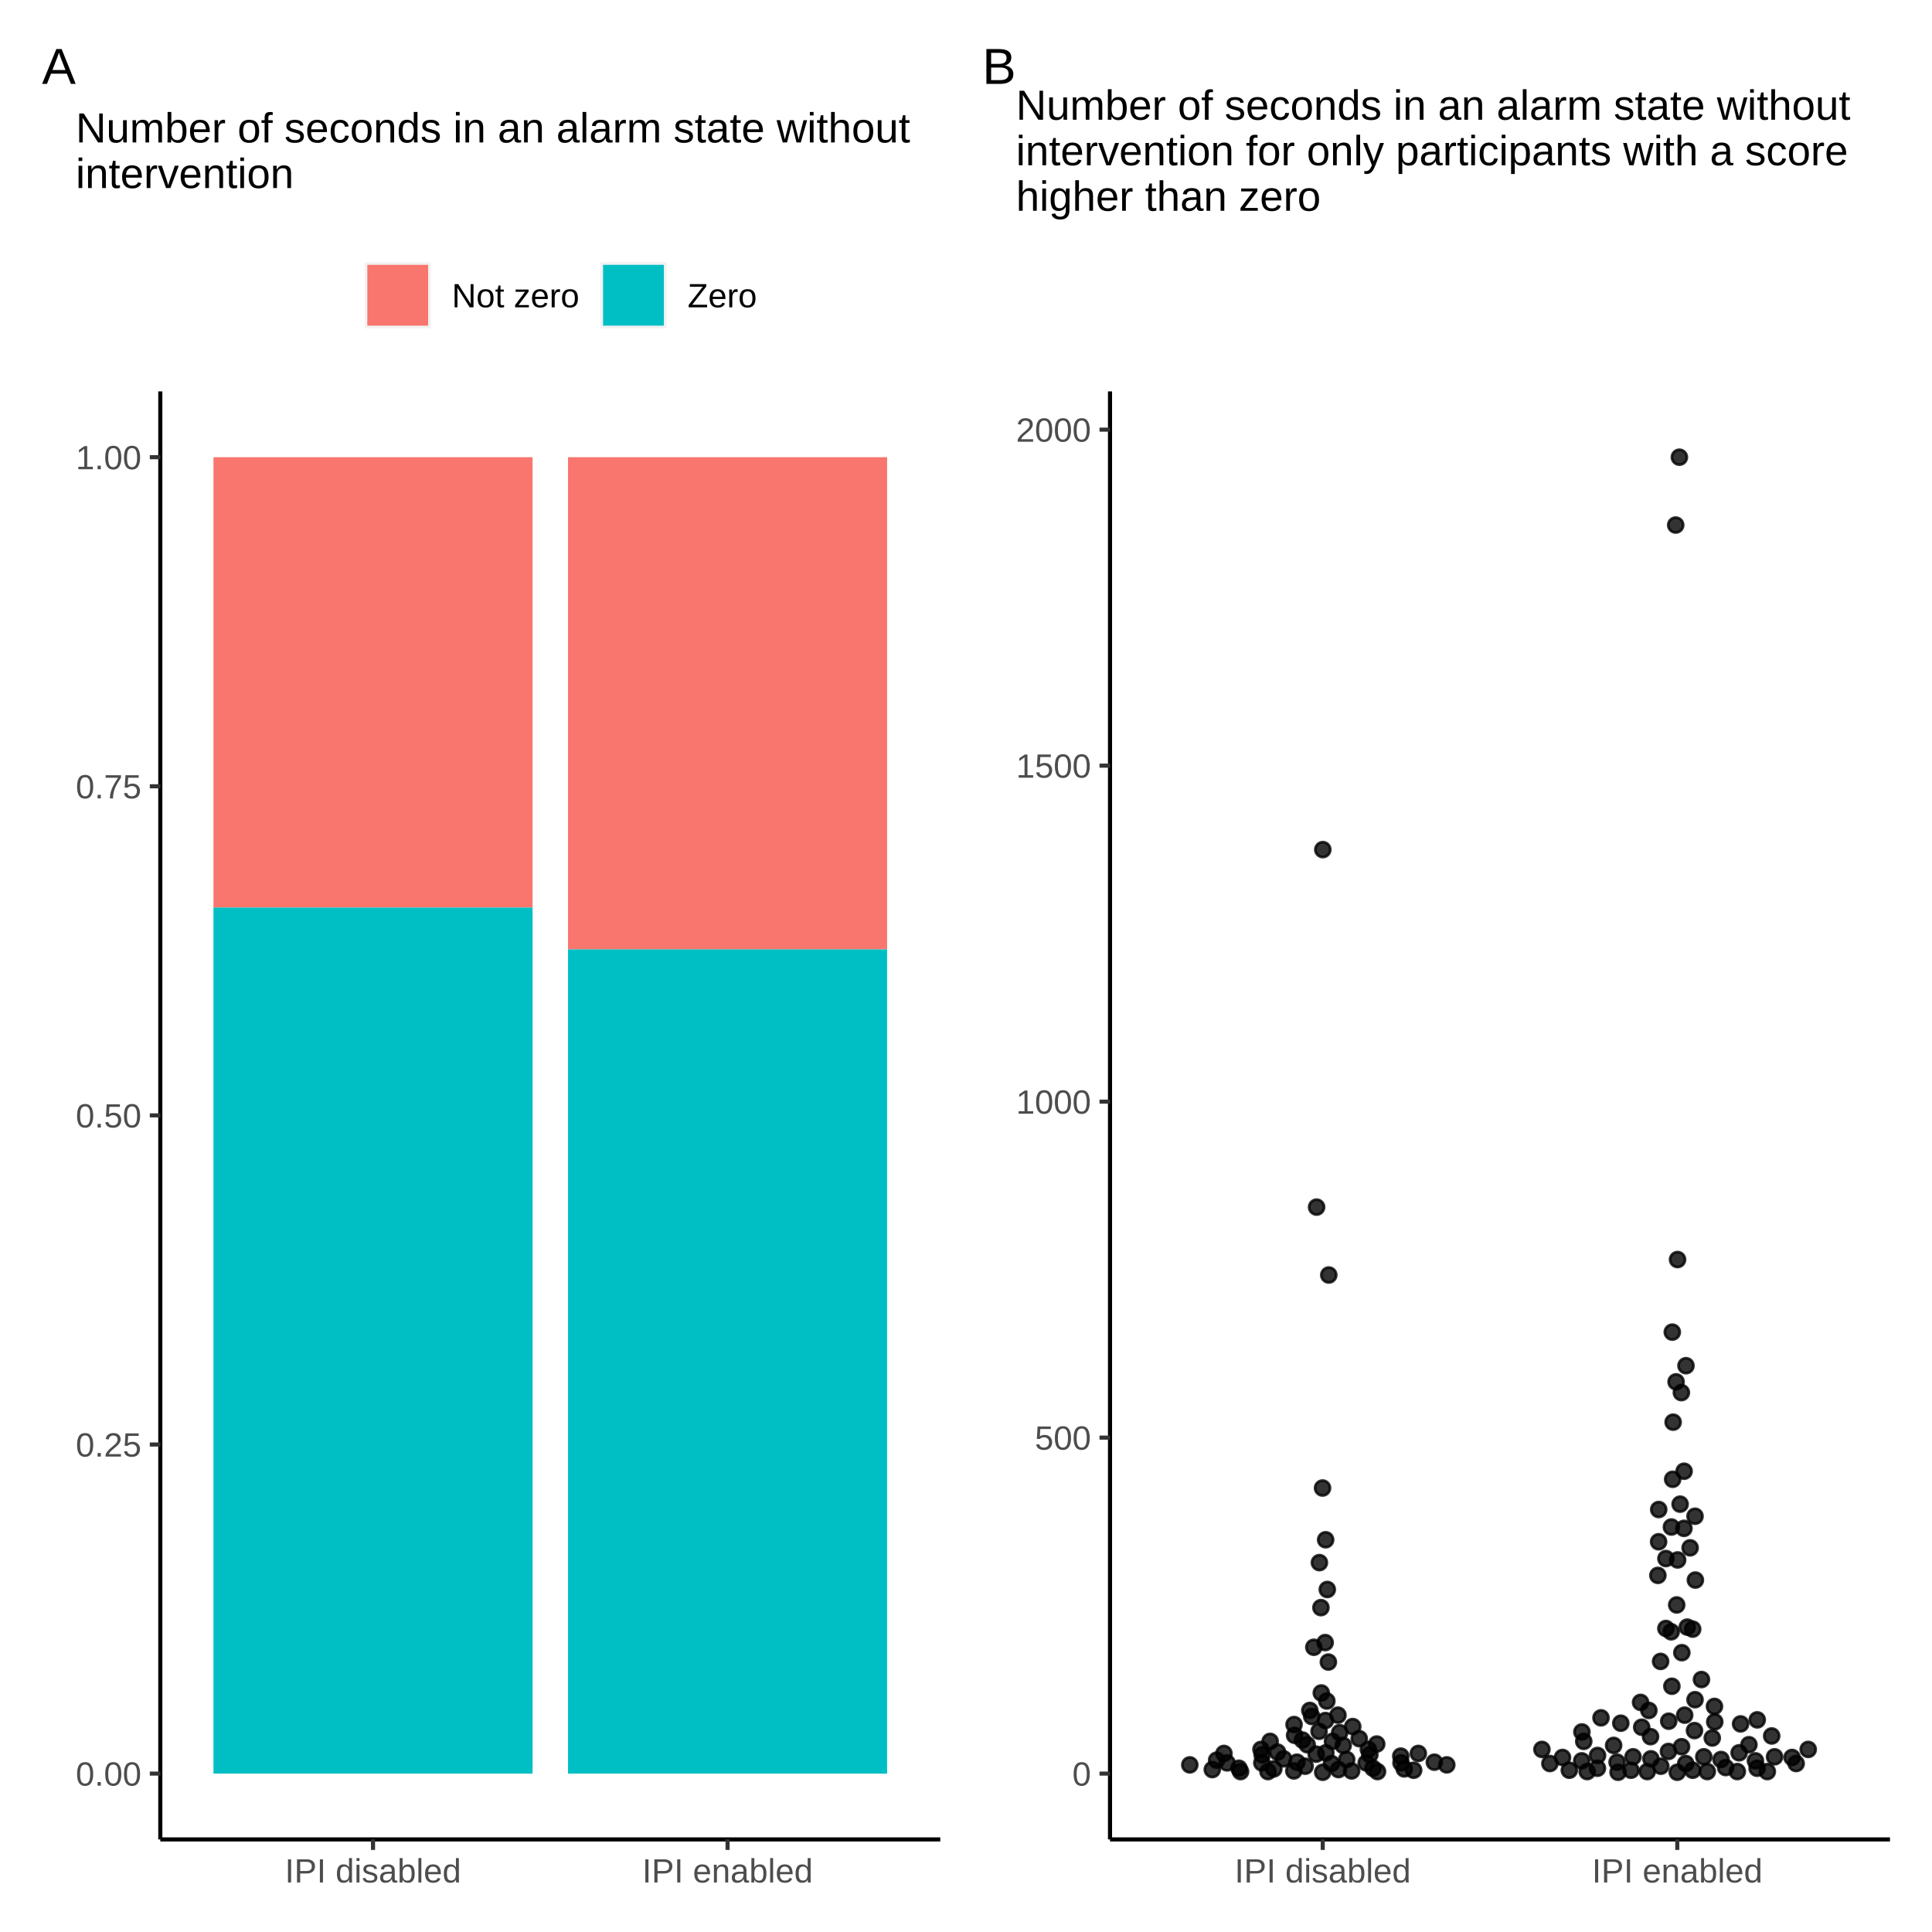
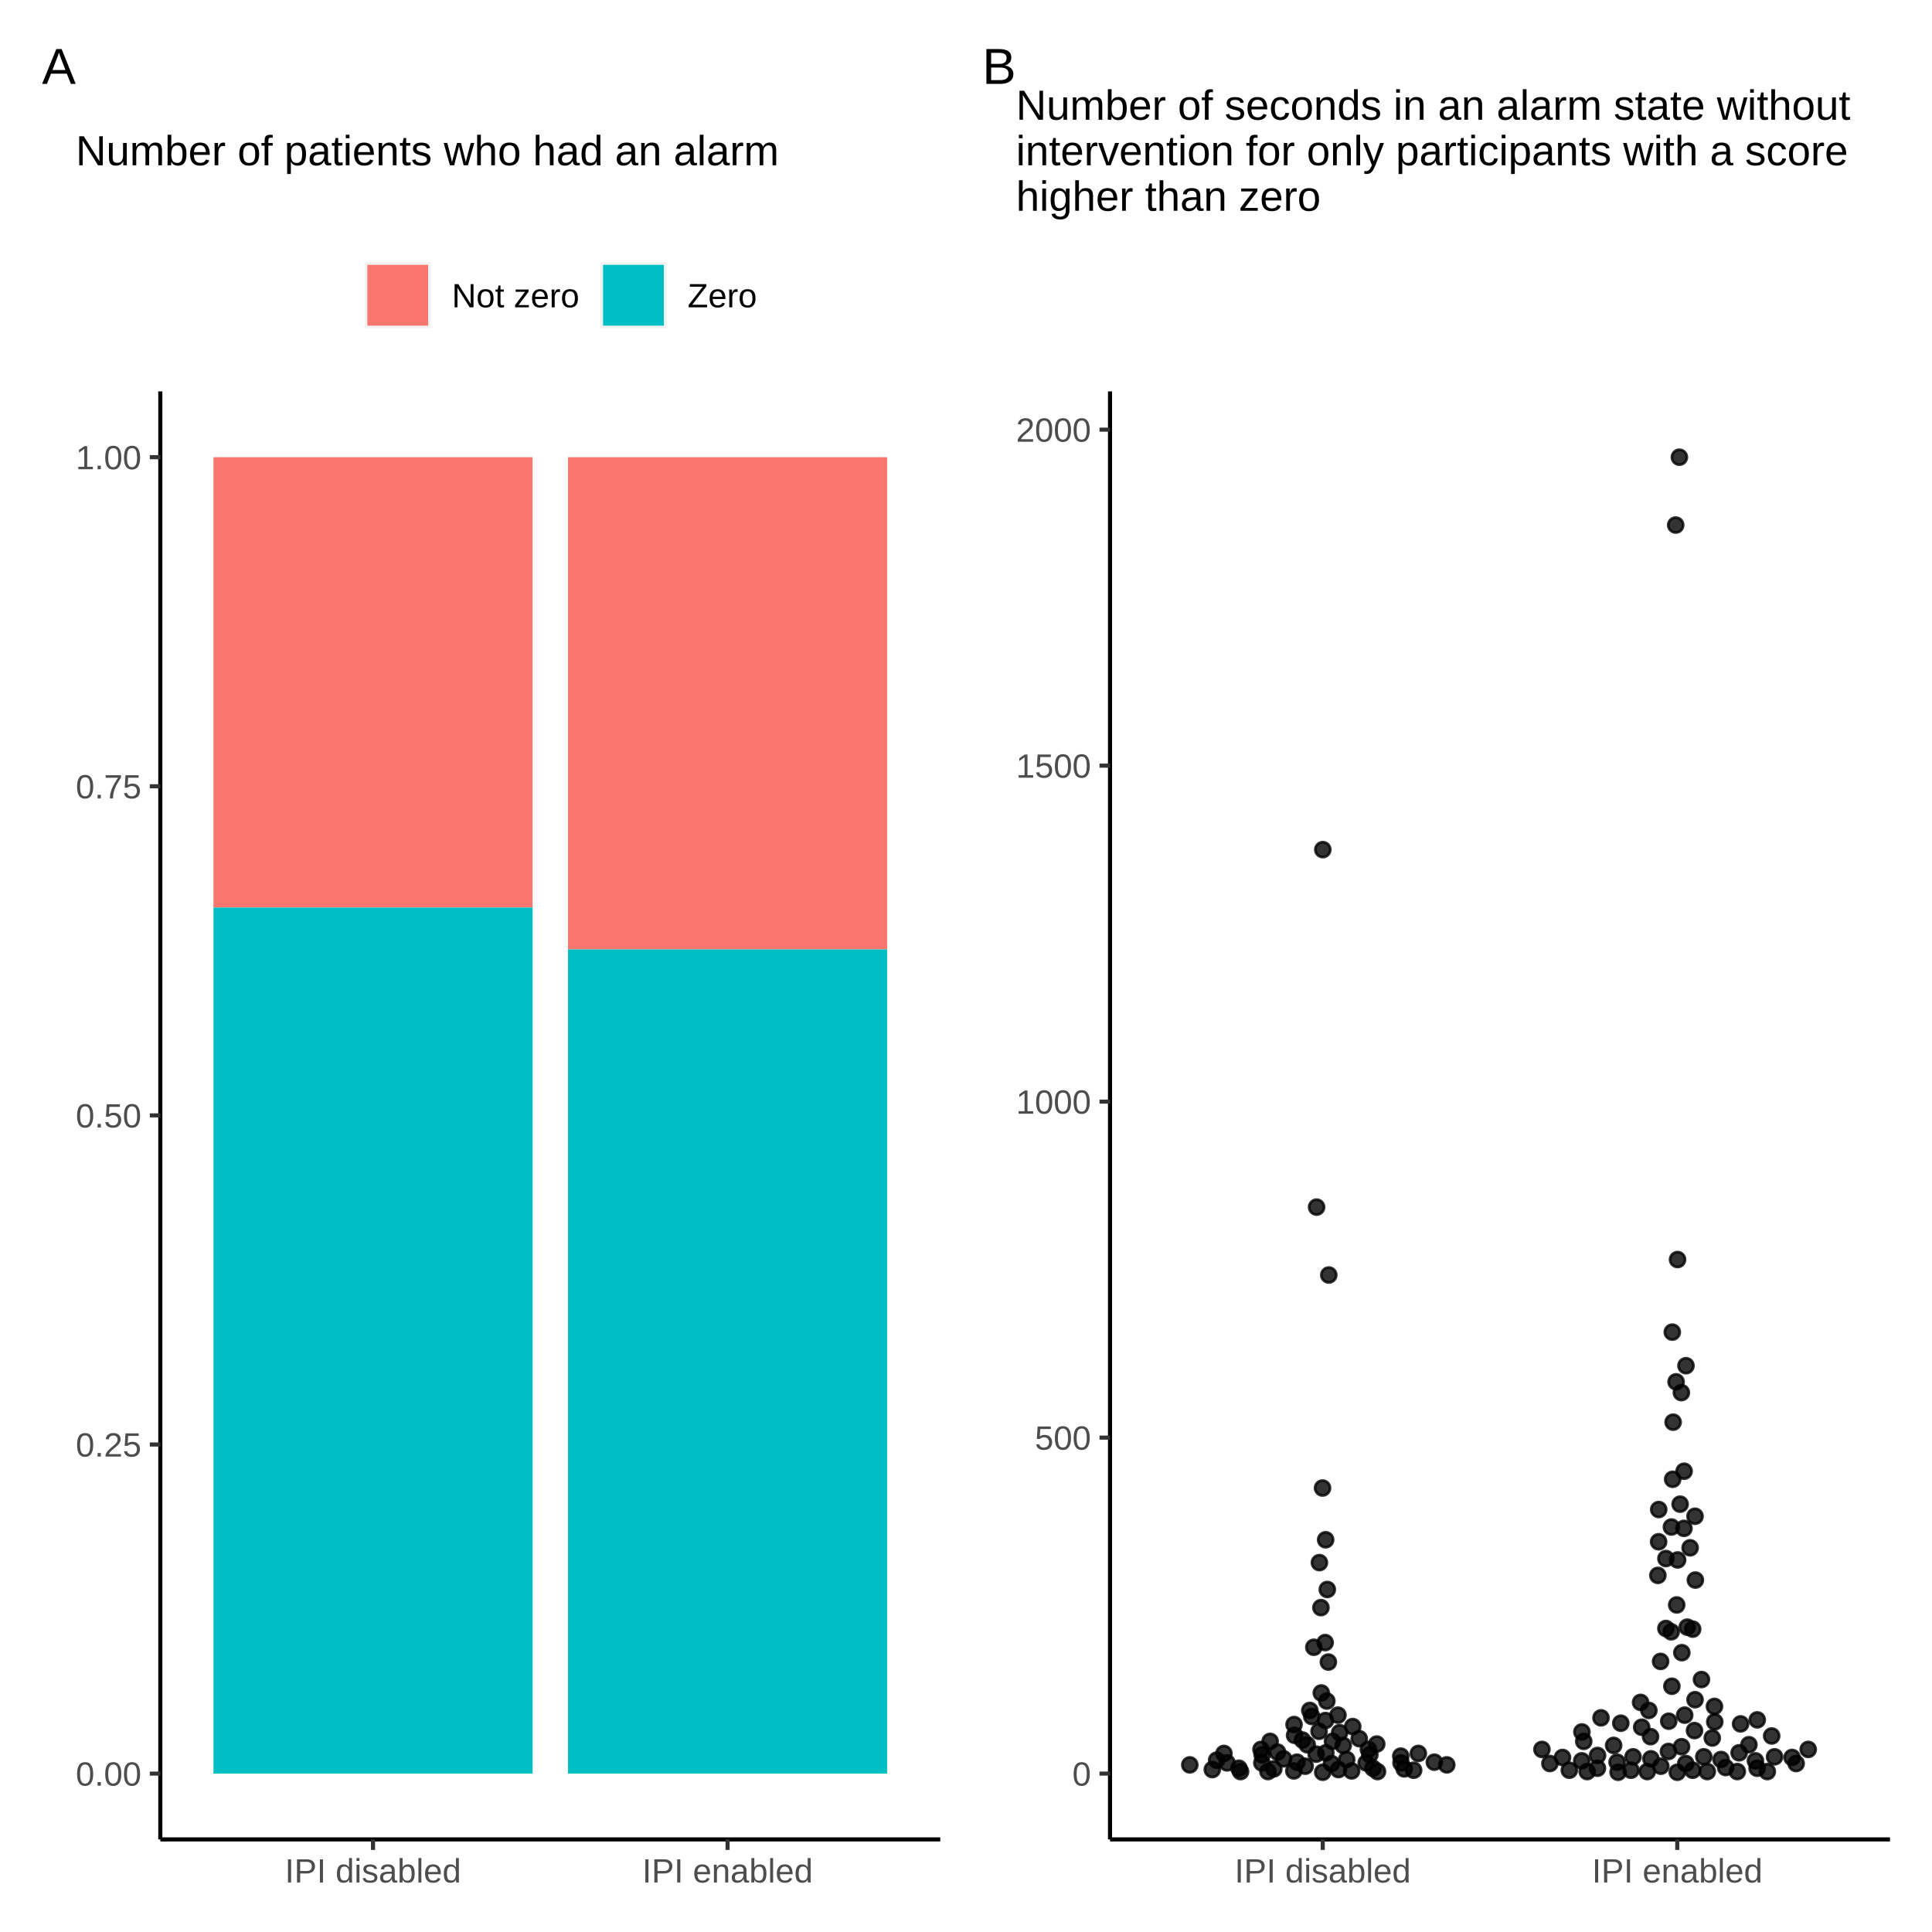
<svg xmlns="http://www.w3.org/2000/svg" class="svglite" width="504.00pt" height="504.00pt" viewBox="0 0 504.00 504.00">
  <defs>
    <style type="text/css">
    .svglite line, .svglite polyline, .svglite polygon, .svglite path, .svglite rect, .svglite circle {
      fill: none;
      stroke: #000000;
      stroke-linecap: round;
      stroke-linejoin: round;
      stroke-miterlimit: 10.00;
    }
    .svglite text {
      white-space: pre;
    }
  </style>
  </defs>
  <rect width="100%" height="100%" style="stroke: none; fill: #FFFFFF;" />
  <defs>
    <clipPath id="cpMC4wMHw1MDQuMDB8MC4wMHw1MDQuMDA=">
      <rect x="0.00" y="0.00" width="504.00" height="504.00" />
    </clipPath>
  </defs>
  <g clip-path="url(#cpMC4wMHw1MDQuMDB8MC4wMHw1MDQuMDA=)">
    <rect x="0" y="0.00" width="504.00" height="504.00" style="stroke-width: 1.07; stroke: #FFFFFF; fill: #FFFFFF;" />
  </g>
  <defs>
    <clipPath id="cpNS40OHwyNTAuNzd8NS40OHw0OTguNTI=">
      <rect x="5.48" y="5.48" width="245.29" height="493.04" />
    </clipPath>
  </defs>
  <g clip-path="url(#cpNS40OHwyNTAuNzd8NS40OHw0OTguNTI=)">
    <rect x="5.48" y="5.48" width="245.29" height="493.04" style="stroke-width: 1.07; stroke: #FFFFFF; fill: #FFFFFF;" />
  </g>
  <g clip-path="url(#cpMC4wMHw1MDQuMDB8MC4wMHw1MDQuMDA=)">
</g>
  <defs>
    <clipPath id="cpNDEuODJ8MjQ1LjI5fDEwMi4xMHw0NzkuODU=">
      <rect x="41.82" y="102.10" width="203.48" height="377.75" />
    </clipPath>
  </defs>
  <g clip-path="url(#cpNDEuODJ8MjQ1LjI5fDEwMi4xMHw0NzkuODU=)">
    <polyline points="41.82,419.75 245.29,419.75 " style="stroke-width: 0.53; stroke: #FFFFFF; stroke-linecap: butt;" />
    <polyline points="41.82,333.90 245.29,333.90 " style="stroke-width: 0.53; stroke: #FFFFFF; stroke-linecap: butt;" />
    <polyline points="41.82,248.05 245.29,248.05 " style="stroke-width: 0.53; stroke: #FFFFFF; stroke-linecap: butt;" />
    <polyline points="41.82,162.19 245.29,162.19 " style="stroke-width: 0.53; stroke: #FFFFFF; stroke-linecap: butt;" />
    <polyline points="41.82,462.68 245.29,462.68 " style="stroke-width: 1.07; stroke: #FFFFFF; stroke-linecap: butt;" />
    <polyline points="41.82,376.83 245.29,376.83 " style="stroke-width: 1.07; stroke: #FFFFFF; stroke-linecap: butt;" />
    <polyline points="41.82,290.97 245.29,290.97 " style="stroke-width: 1.07; stroke: #FFFFFF; stroke-linecap: butt;" />
    <polyline points="41.82,205.12 245.29,205.12 " style="stroke-width: 1.07; stroke: #FFFFFF; stroke-linecap: butt;" />
    <polyline points="41.82,119.27 245.29,119.27 " style="stroke-width: 1.07; stroke: #FFFFFF; stroke-linecap: butt;" />
    <polyline points="97.31,479.85 97.31,102.10 " style="stroke-width: 1.07; stroke: #FFFFFF; stroke-linecap: butt;" />
    <polyline points="189.80,479.85 189.80,102.10 " style="stroke-width: 1.07; stroke: #FFFFFF; stroke-linecap: butt;" />
    <rect x="55.69" y="119.27" width="83.24" height="117.48" style="stroke-width: 1.07; stroke: none; stroke-linecap: butt; stroke-linejoin: miter; fill: #F8766D;" />
    <rect x="55.69" y="236.75" width="83.24" height="225.93" style="stroke-width: 1.07; stroke: none; stroke-linecap: butt; stroke-linejoin: miter; fill: #00BFC4;" />
    <rect x="148.18" y="119.27" width="83.24" height="128.39" style="stroke-width: 1.07; stroke: none; stroke-linecap: butt; stroke-linejoin: miter; fill: #F8766D;" />
    <rect x="148.18" y="247.66" width="83.24" height="215.02" style="stroke-width: 1.07; stroke: none; stroke-linecap: butt; stroke-linejoin: miter; fill: #00BFC4;" />
  </g>
  <g clip-path="url(#cpMC4wMHw1MDQuMDB8MC4wMHw1MDQuMDA=)">
    <polyline points="41.82,479.85 41.82,102.10 " style="stroke-width: 1.07; stroke-linecap: butt;" />
    <text x="36.89" y="465.83" text-anchor="end" style="font-size: 8.80px;fill: #4D4D4D; font-family: &quot;Arial&quot;;" textLength="17.13px" lengthAdjust="spacingAndGlyphs">0.00</text>
    <text x="36.89" y="379.98" text-anchor="end" style="font-size: 8.80px;fill: #4D4D4D; font-family: &quot;Arial&quot;;" textLength="17.13px" lengthAdjust="spacingAndGlyphs">0.25</text>
    <text x="36.89" y="294.13" text-anchor="end" style="font-size: 8.80px;fill: #4D4D4D; font-family: &quot;Arial&quot;;" textLength="17.13px" lengthAdjust="spacingAndGlyphs">0.50</text>
    <text x="36.89" y="208.28" text-anchor="end" style="font-size: 8.80px;fill: #4D4D4D; font-family: &quot;Arial&quot;;" textLength="17.13px" lengthAdjust="spacingAndGlyphs">0.75</text>
    <text x="36.89" y="122.42" text-anchor="end" style="font-size: 8.80px;fill: #4D4D4D; font-family: &quot;Arial&quot;;" textLength="17.13px" lengthAdjust="spacingAndGlyphs">1.00</text>
    <polyline points="39.08,462.68 41.82,462.68 " style="stroke-width: 1.07; stroke: #333333; stroke-linecap: butt;" />
    <polyline points="39.08,376.83 41.82,376.83 " style="stroke-width: 1.07; stroke: #333333; stroke-linecap: butt;" />
    <polyline points="39.08,290.97 41.82,290.97 " style="stroke-width: 1.07; stroke: #333333; stroke-linecap: butt;" />
    <polyline points="39.08,205.12 41.82,205.12 " style="stroke-width: 1.07; stroke: #333333; stroke-linecap: butt;" />
    <polyline points="39.08,119.27 41.82,119.27 " style="stroke-width: 1.07; stroke: #333333; stroke-linecap: butt;" />
    <polyline points="41.82,479.85 245.29,479.85 " style="stroke-width: 1.07; stroke-linecap: butt;" />
    <polyline points="97.31,482.59 97.31,479.85 " style="stroke-width: 1.07; stroke: #333333; stroke-linecap: butt;" />
    <polyline points="189.80,482.59 189.80,479.85 " style="stroke-width: 1.07; stroke: #333333; stroke-linecap: butt;" />
    <text x="97.31" y="491.09" text-anchor="middle" style="font-size: 8.80px;fill: #4D4D4D; font-family: &quot;Arial&quot;;" textLength="45.97px" lengthAdjust="spacingAndGlyphs">IPI disabled</text>
    <text x="189.80" y="491.09" text-anchor="middle" style="font-size: 8.80px;fill: #4D4D4D; font-family: &quot;Arial&quot;;" textLength="44.52px" lengthAdjust="spacingAndGlyphs">IPI enabled</text>
    <rect x="84.17" y="62.90" width="118.78" height="28.24" style="stroke-width: 1.07; stroke: none; fill: #FFFFFF;" />
    <rect x="95.12" y="68.38" width="17.28" height="17.28" style="stroke-width: 1.07; stroke: none; fill: #F2F2F2;" />
    <rect x="95.83" y="69.09" width="15.86" height="15.86" style="stroke-width: 1.07; stroke: none; stroke-linecap: butt; stroke-linejoin: miter; fill: #F8766D;" />
    <rect x="156.61" y="68.38" width="17.28" height="17.28" style="stroke-width: 1.07; stroke: none; fill: #F2F2F2;" />
    <rect x="157.32" y="69.09" width="15.86" height="15.86" style="stroke-width: 1.07; stroke: none; stroke-linecap: butt; stroke-linejoin: miter; fill: #00BFC4;" />
    <text x="117.88" y="80.17" style="font-size: 8.80px; font-family: &quot;Arial&quot;;" textLength="33.25px" lengthAdjust="spacingAndGlyphs">Not zero</text>
    <text x="179.37" y="80.17" style="font-size: 8.80px; font-family: &quot;Arial&quot;;" textLength="18.09px" lengthAdjust="spacingAndGlyphs">Zero</text>
-     <text x="19.76" y="37.17" style="font-size: 11.00px; font-family: &quot;Arial&quot;;" textLength="217.66px" lengthAdjust="spacingAndGlyphs">Number of seconds in an alarm state without</text>
-     <text x="19.76" y="49.05" style="font-size: 11.00px; font-family: &quot;Arial&quot;;" textLength="56.87px" lengthAdjust="spacingAndGlyphs">intervention</text>
+     <text x="19.76" y="43.11" style="font-size: 11.00px; font-family: &quot;Arial&quot;;" textLength="183.44px" lengthAdjust="spacingAndGlyphs">Number of patients who had an alarm</text>
    <text x="15.36" y="21.88" text-anchor="middle" style="font-size: 13.20px; font-family: &quot;Arial&quot;;" textLength="8.80px" lengthAdjust="spacingAndGlyphs">A</text>
  </g>
  <defs>
    <clipPath id="cpMjUwLjc3fDQ5OC41Mnw1LjQ4fDQ5OC41Mg==">
      <rect x="250.77" y="5.48" width="247.75" height="493.04" />
    </clipPath>
  </defs>
  <g clip-path="url(#cpMjUwLjc3fDQ5OC41Mnw1LjQ4fDQ5OC41Mg==)">
    <rect x="250.77" y="5.48" width="247.75" height="493.04" style="stroke-width: 1.07; stroke: #FFFFFF; fill: #FFFFFF;" />
  </g>
  <g clip-path="url(#cpMC4wMHw1MDQuMDB8MC4wMHw1MDQuMDA=)">
</g>
  <defs>
    <clipPath id="cpMjg5LjU3fDQ5My4wNHwxMDIuMTB8NDc5Ljg1">
      <rect x="289.57" y="102.10" width="203.48" height="377.75" />
    </clipPath>
  </defs>
  <g clip-path="url(#cpMjg5LjU3fDQ5My4wNHwxMDIuMTB8NDc5Ljg1)">
    <polyline points="289.57,418.86 493.04,418.86 " style="stroke-width: 0.53; stroke: #FFFFFF; stroke-linecap: butt;" />
    <polyline points="289.57,331.21 493.04,331.21 " style="stroke-width: 0.53; stroke: #FFFFFF; stroke-linecap: butt;" />
    <polyline points="289.57,243.56 493.04,243.56 " style="stroke-width: 0.53; stroke: #FFFFFF; stroke-linecap: butt;" />
    <polyline points="289.57,155.91 493.04,155.91 " style="stroke-width: 0.53; stroke: #FFFFFF; stroke-linecap: butt;" />
    <polyline points="289.57,462.68 493.04,462.68 " style="stroke-width: 1.07; stroke: #FFFFFF; stroke-linecap: butt;" />
    <polyline points="289.57,375.03 493.04,375.03 " style="stroke-width: 1.07; stroke: #FFFFFF; stroke-linecap: butt;" />
    <polyline points="289.57,287.38 493.04,287.38 " style="stroke-width: 1.07; stroke: #FFFFFF; stroke-linecap: butt;" />
    <polyline points="289.57,199.73 493.04,199.73 " style="stroke-width: 1.07; stroke: #FFFFFF; stroke-linecap: butt;" />
    <polyline points="289.57,112.08 493.04,112.08 " style="stroke-width: 1.07; stroke: #FFFFFF; stroke-linecap: butt;" />
    <polyline points="345.06,479.85 345.06,102.10 " style="stroke-width: 1.07; stroke: #FFFFFF; stroke-linecap: butt;" />
    <polyline points="437.55,479.85 437.55,102.10 " style="stroke-width: 1.07; stroke: #FFFFFF; stroke-linecap: butt;" />
+     <circle cx="337.58" cy="449.88" r="1.95" style="stroke-width: 0.71; stroke: #000000; stroke-opacity: 0.80; fill: #000000; fill-opacity: 0.80;" />
    <circle cx="316.25" cy="461.63" r="1.95" style="stroke-width: 0.71; stroke: #000000; stroke-opacity: 0.80; fill: #000000; fill-opacity: 0.80;" />
-     <circle cx="337.58" cy="449.88" r="1.95" style="stroke-width: 0.71; stroke: #000000; stroke-opacity: 0.80; fill: #000000; fill-opacity: 0.80;" />
    <circle cx="345.87" cy="457.25" r="1.95" style="stroke-width: 0.71; stroke: #000000; stroke-opacity: 0.80; fill: #000000; fill-opacity: 0.80;" />
    <circle cx="329.18" cy="459.88" r="1.95" style="stroke-width: 0.71; stroke: #000000; stroke-opacity: 0.80; fill: #000000; fill-opacity: 0.80;" />
    <circle cx="330.77" cy="462.15" r="1.95" style="stroke-width: 0.71; stroke: #000000; stroke-opacity: 0.80; fill: #000000; fill-opacity: 0.80;" />
    <circle cx="331.34" cy="454.27" r="1.95" style="stroke-width: 0.71; stroke: #000000; stroke-opacity: 0.80; fill: #000000; fill-opacity: 0.80;" />
    <circle cx="341.01" cy="455.14" r="1.95" style="stroke-width: 0.71; stroke: #000000; stroke-opacity: 0.80; fill: #000000; fill-opacity: 0.80;" />
    <circle cx="368.78" cy="461.80" r="1.95" style="stroke-width: 0.71; stroke: #000000; stroke-opacity: 0.80; fill: #000000; fill-opacity: 0.80;" />
    <circle cx="346.64" cy="332.61" r="1.95" style="stroke-width: 0.71; stroke: #000000; stroke-opacity: 0.80; fill: #000000; fill-opacity: 0.80;" />
    <circle cx="349.03" cy="447.43" r="1.95" style="stroke-width: 0.71; stroke: #000000; stroke-opacity: 0.80; fill: #000000; fill-opacity: 0.80;" />
    <circle cx="344.10" cy="451.64" r="1.95" style="stroke-width: 0.71; stroke: #000000; stroke-opacity: 0.80; fill: #000000; fill-opacity: 0.80;" />
+     <circle cx="370.00" cy="457.42" r="1.95" style="stroke-width: 0.71; stroke: #000000; stroke-opacity: 0.80; fill: #000000; fill-opacity: 0.80;" />
    <circle cx="323.20" cy="461.28" r="1.95" style="stroke-width: 0.71; stroke: #000000; stroke-opacity: 0.80; fill: #000000; fill-opacity: 0.80;" />
-     <circle cx="370.00" cy="457.42" r="1.95" style="stroke-width: 0.71; stroke: #000000; stroke-opacity: 0.80; fill: #000000; fill-opacity: 0.80;" />
    <circle cx="340.47" cy="460.75" r="1.95" style="stroke-width: 0.71; stroke: #000000; stroke-opacity: 0.80; fill: #000000; fill-opacity: 0.80;" />
    <circle cx="352.89" cy="450.41" r="1.95" style="stroke-width: 0.71; stroke: #000000; stroke-opacity: 0.80; fill: #000000; fill-opacity: 0.80;" />
    <circle cx="359.35" cy="462.15" r="1.95" style="stroke-width: 0.71; stroke: #000000; stroke-opacity: 0.80; fill: #000000; fill-opacity: 0.80;" />
    <circle cx="345.82" cy="401.68" r="1.95" style="stroke-width: 0.71; stroke: #000000; stroke-opacity: 0.80; fill: #000000; fill-opacity: 0.80;" />
    <circle cx="377.42" cy="460.40" r="1.95" style="stroke-width: 0.71; stroke: #000000; stroke-opacity: 0.80; fill: #000000; fill-opacity: 0.80;" />
    <circle cx="345.01" cy="388.18" r="1.95" style="stroke-width: 0.71; stroke: #000000; stroke-opacity: 0.80; fill: #000000; fill-opacity: 0.80;" />
    <circle cx="345.69" cy="428.50" r="1.95" style="stroke-width: 0.71; stroke: #000000; stroke-opacity: 0.80; fill: #000000; fill-opacity: 0.80;" />
    <circle cx="352.60" cy="461.98" r="1.95" style="stroke-width: 0.71; stroke: #000000; stroke-opacity: 0.80; fill: #000000; fill-opacity: 0.80;" />
    <circle cx="317.39" cy="459.17" r="1.95" style="stroke-width: 0.71; stroke: #000000; stroke-opacity: 0.80; fill: #000000; fill-opacity: 0.80;" />
    <circle cx="342.74" cy="429.72" r="1.95" style="stroke-width: 0.71; stroke: #000000; stroke-opacity: 0.80; fill: #000000; fill-opacity: 0.80;" />
    <circle cx="337.52" cy="461.98" r="1.95" style="stroke-width: 0.71; stroke: #000000; stroke-opacity: 0.80; fill: #000000; fill-opacity: 0.80;" />
    <circle cx="346.13" cy="443.75" r="1.95" style="stroke-width: 0.71; stroke: #000000; stroke-opacity: 0.80; fill: #000000; fill-opacity: 0.80;" />
    <circle cx="329.25" cy="457.77" r="1.95" style="stroke-width: 0.71; stroke: #000000; stroke-opacity: 0.80; fill: #000000; fill-opacity: 0.80;" />
    <circle cx="349.47" cy="451.99" r="1.95" style="stroke-width: 0.71; stroke: #000000; stroke-opacity: 0.80; fill: #000000; fill-opacity: 0.80;" />
    <circle cx="337.72" cy="452.69" r="1.95" style="stroke-width: 0.71; stroke: #000000; stroke-opacity: 0.80; fill: #000000; fill-opacity: 0.80;" />
    <circle cx="345.06" cy="462.33" r="1.95" style="stroke-width: 0.71; stroke: #000000; stroke-opacity: 0.80; fill: #000000; fill-opacity: 0.80;" />
+     <circle cx="357.35" cy="457.77" r="1.95" style="stroke-width: 0.71; stroke: #000000; stroke-opacity: 0.80; fill: #000000; fill-opacity: 0.80;" />
    <circle cx="347.60" cy="454.27" r="1.95" style="stroke-width: 0.71; stroke: #000000; stroke-opacity: 0.80; fill: #000000; fill-opacity: 0.80;" />
-     <circle cx="357.35" cy="457.77" r="1.95" style="stroke-width: 0.71; stroke: #000000; stroke-opacity: 0.80; fill: #000000; fill-opacity: 0.80;" />
    <circle cx="323.62" cy="462.15" r="1.95" style="stroke-width: 0.71; stroke: #000000; stroke-opacity: 0.80; fill: #000000; fill-opacity: 0.80;" />
    <circle cx="347.35" cy="460.05" r="1.95" style="stroke-width: 0.71; stroke: #000000; stroke-opacity: 0.80; fill: #000000; fill-opacity: 0.80;" />
    <circle cx="341.69" cy="446.20" r="1.95" style="stroke-width: 0.71; stroke: #000000; stroke-opacity: 0.80; fill: #000000; fill-opacity: 0.80;" />
    <circle cx="344.59" cy="419.38" r="1.95" style="stroke-width: 0.71; stroke: #000000; stroke-opacity: 0.80; fill: #000000; fill-opacity: 0.80;" />
    <circle cx="356.97" cy="456.37" r="1.95" style="stroke-width: 0.71; stroke: #000000; stroke-opacity: 0.80; fill: #000000; fill-opacity: 0.80;" />
    <circle cx="334.86" cy="458.82" r="1.95" style="stroke-width: 0.71; stroke: #000000; stroke-opacity: 0.80; fill: #000000; fill-opacity: 0.80;" />
    <circle cx="310.38" cy="460.40" r="1.95" style="stroke-width: 0.71; stroke: #000000; stroke-opacity: 0.80; fill: #000000; fill-opacity: 0.80;" />
    <circle cx="345.78" cy="448.83" r="1.95" style="stroke-width: 0.71; stroke: #000000; stroke-opacity: 0.80; fill: #000000; fill-opacity: 0.80;" />
    <circle cx="338.34" cy="459.70" r="1.95" style="stroke-width: 0.71; stroke: #000000; stroke-opacity: 0.80; fill: #000000; fill-opacity: 0.80;" />
    <circle cx="350.40" cy="455.32" r="1.95" style="stroke-width: 0.71; stroke: #000000; stroke-opacity: 0.80; fill: #000000; fill-opacity: 0.80;" />
    <circle cx="359.15" cy="454.97" r="1.95" style="stroke-width: 0.71; stroke: #000000; stroke-opacity: 0.80; fill: #000000; fill-opacity: 0.80;" />
    <circle cx="339.77" cy="453.92" r="1.95" style="stroke-width: 0.71; stroke: #000000; stroke-opacity: 0.80; fill: #000000; fill-opacity: 0.80;" />
    <circle cx="349.17" cy="461.63" r="1.95" style="stroke-width: 0.71; stroke: #000000; stroke-opacity: 0.80; fill: #000000; fill-opacity: 0.80;" />
    <circle cx="343.46" cy="314.90" r="1.95" style="stroke-width: 0.71; stroke: #000000; stroke-opacity: 0.80; fill: #000000; fill-opacity: 0.80;" />
    <circle cx="328.95" cy="456.37" r="1.95" style="stroke-width: 0.71; stroke: #000000; stroke-opacity: 0.80; fill: #000000; fill-opacity: 0.80;" />
    <circle cx="344.19" cy="407.64" r="1.95" style="stroke-width: 0.71; stroke: #000000; stroke-opacity: 0.80; fill: #000000; fill-opacity: 0.80;" />
    <circle cx="374.18" cy="459.70" r="1.95" style="stroke-width: 0.71; stroke: #000000; stroke-opacity: 0.80; fill: #000000; fill-opacity: 0.80;" />
    <circle cx="358.17" cy="461.28" r="1.95" style="stroke-width: 0.71; stroke: #000000; stroke-opacity: 0.80; fill: #000000; fill-opacity: 0.80;" />
    <circle cx="365.48" cy="459.88" r="1.95" style="stroke-width: 0.71; stroke: #000000; stroke-opacity: 0.80; fill: #000000; fill-opacity: 0.80;" />
    <circle cx="320.10" cy="459.88" r="1.95" style="stroke-width: 0.71; stroke: #000000; stroke-opacity: 0.80; fill: #000000; fill-opacity: 0.80;" />
    <circle cx="346.25" cy="414.65" r="1.95" style="stroke-width: 0.71; stroke: #000000; stroke-opacity: 0.80; fill: #000000; fill-opacity: 0.80;" />
    <circle cx="332.30" cy="461.45" r="1.95" style="stroke-width: 0.71; stroke: #000000; stroke-opacity: 0.80; fill: #000000; fill-opacity: 0.80;" />
    <circle cx="333.27" cy="457.07" r="1.95" style="stroke-width: 0.71; stroke: #000000; stroke-opacity: 0.80; fill: #000000; fill-opacity: 0.80;" />
    <circle cx="366.32" cy="461.45" r="1.95" style="stroke-width: 0.71; stroke: #000000; stroke-opacity: 0.80; fill: #000000; fill-opacity: 0.80;" />
    <circle cx="351.31" cy="459.00" r="1.95" style="stroke-width: 0.71; stroke: #000000; stroke-opacity: 0.80; fill: #000000; fill-opacity: 0.80;" />
    <circle cx="346.53" cy="433.58" r="1.95" style="stroke-width: 0.71; stroke: #000000; stroke-opacity: 0.80; fill: #000000; fill-opacity: 0.80;" />
    <circle cx="342.20" cy="447.78" r="1.95" style="stroke-width: 0.71; stroke: #000000; stroke-opacity: 0.80; fill: #000000; fill-opacity: 0.80;" />
    <circle cx="365.42" cy="458.12" r="1.95" style="stroke-width: 0.71; stroke: #000000; stroke-opacity: 0.80; fill: #000000; fill-opacity: 0.80;" />
    <circle cx="354.58" cy="453.56" r="1.95" style="stroke-width: 0.71; stroke: #000000; stroke-opacity: 0.80; fill: #000000; fill-opacity: 0.80;" />
    <circle cx="344.69" cy="441.64" r="1.95" style="stroke-width: 0.71; stroke: #000000; stroke-opacity: 0.80; fill: #000000; fill-opacity: 0.80;" />
    <circle cx="345.08" cy="221.64" r="1.95" style="stroke-width: 0.71; stroke: #000000; stroke-opacity: 0.80; fill: #000000; fill-opacity: 0.80;" />
    <circle cx="343.35" cy="457.60" r="1.95" style="stroke-width: 0.71; stroke: #000000; stroke-opacity: 0.80; fill: #000000; fill-opacity: 0.80;" />
    <circle cx="319.29" cy="457.42" r="1.95" style="stroke-width: 0.71; stroke: #000000; stroke-opacity: 0.80; fill: #000000; fill-opacity: 0.80;" />
    <circle cx="356.40" cy="459.88" r="1.95" style="stroke-width: 0.71; stroke: #000000; stroke-opacity: 0.80; fill: #000000; fill-opacity: 0.80;" />
    <circle cx="442.27" cy="412.19" r="1.95" style="stroke-width: 0.71; stroke: #000000; stroke-opacity: 0.80; fill: #000000; fill-opacity: 0.80;" />
    <circle cx="409.39" cy="461.80" r="1.95" style="stroke-width: 0.71; stroke: #000000; stroke-opacity: 0.80; fill: #000000; fill-opacity: 0.80;" />
    <circle cx="430.67" cy="458.82" r="1.95" style="stroke-width: 0.71; stroke: #000000; stroke-opacity: 0.80; fill: #000000; fill-opacity: 0.80;" />
    <circle cx="457.94" cy="459.35" r="1.95" style="stroke-width: 0.71; stroke: #000000; stroke-opacity: 0.80; fill: #000000; fill-opacity: 0.80;" />
    <circle cx="420.95" cy="455.32" r="1.95" style="stroke-width: 0.71; stroke: #000000; stroke-opacity: 0.80; fill: #000000; fill-opacity: 0.80;" />
    <circle cx="453.69" cy="457.25" r="1.95" style="stroke-width: 0.71; stroke: #000000; stroke-opacity: 0.80; fill: #000000; fill-opacity: 0.80;" />
    <circle cx="434.58" cy="424.82" r="1.95" style="stroke-width: 0.71; stroke: #000000; stroke-opacity: 0.80; fill: #000000; fill-opacity: 0.80;" />
    <circle cx="437.14" cy="136.97" r="1.95" style="stroke-width: 0.71; stroke: #000000; stroke-opacity: 0.80; fill: #000000; fill-opacity: 0.80;" />
    <circle cx="458.38" cy="461.28" r="1.95" style="stroke-width: 0.71; stroke: #000000; stroke-opacity: 0.80; fill: #000000; fill-opacity: 0.80;" />
    <circle cx="437.62" cy="328.58" r="1.95" style="stroke-width: 0.71; stroke: #000000; stroke-opacity: 0.80; fill: #000000; fill-opacity: 0.80;" />
    <circle cx="435.25" cy="456.90" r="1.95" style="stroke-width: 0.71; stroke: #000000; stroke-opacity: 0.80; fill: #000000; fill-opacity: 0.80;" />
    <circle cx="438.62" cy="363.29" r="1.95" style="stroke-width: 0.71; stroke: #000000; stroke-opacity: 0.80; fill: #000000; fill-opacity: 0.80;" />
    <circle cx="444.47" cy="458.30" r="1.95" style="stroke-width: 0.71; stroke: #000000; stroke-opacity: 0.80; fill: #000000; fill-opacity: 0.80;" />
    <circle cx="426.01" cy="458.30" r="1.95" style="stroke-width: 0.71; stroke: #000000; stroke-opacity: 0.80; fill: #000000; fill-opacity: 0.80;" />
    <circle cx="439.33" cy="383.80" r="1.95" style="stroke-width: 0.71; stroke: #000000; stroke-opacity: 0.80; fill: #000000; fill-opacity: 0.80;" />
    <circle cx="453.21" cy="462.15" r="1.95" style="stroke-width: 0.71; stroke: #000000; stroke-opacity: 0.80; fill: #000000; fill-opacity: 0.80;" />
    <circle cx="458.41" cy="448.66" r="1.95" style="stroke-width: 0.71; stroke: #000000; stroke-opacity: 0.80; fill: #000000; fill-opacity: 0.80;" />
    <circle cx="447.33" cy="449.18" r="1.95" style="stroke-width: 0.71; stroke: #000000; stroke-opacity: 0.80; fill: #000000; fill-opacity: 0.80;" />
    <circle cx="446.68" cy="453.39" r="1.95" style="stroke-width: 0.71; stroke: #000000; stroke-opacity: 0.80; fill: #000000; fill-opacity: 0.80;" />
    <circle cx="433.26" cy="460.75" r="1.95" style="stroke-width: 0.71; stroke: #000000; stroke-opacity: 0.80; fill: #000000; fill-opacity: 0.80;" />
    <circle cx="467.49" cy="458.47" r="1.95" style="stroke-width: 0.71; stroke: #000000; stroke-opacity: 0.80; fill: #000000; fill-opacity: 0.80;" />
    <circle cx="417.65" cy="448.13" r="1.95" style="stroke-width: 0.71; stroke: #000000; stroke-opacity: 0.80; fill: #000000; fill-opacity: 0.80;" />
    <circle cx="468.56" cy="460.05" r="1.95" style="stroke-width: 0.71; stroke: #000000; stroke-opacity: 0.80; fill: #000000; fill-opacity: 0.80;" />
    <circle cx="416.72" cy="461.28" r="1.95" style="stroke-width: 0.71; stroke: #000000; stroke-opacity: 0.80; fill: #000000; fill-opacity: 0.80;" />
    <circle cx="438.67" cy="455.67" r="1.95" style="stroke-width: 0.71; stroke: #000000; stroke-opacity: 0.80; fill: #000000; fill-opacity: 0.80;" />
    <circle cx="440.90" cy="403.78" r="1.95" style="stroke-width: 0.71; stroke: #000000; stroke-opacity: 0.80; fill: #000000; fill-opacity: 0.80;" />
    <circle cx="437.24" cy="360.48" r="1.95" style="stroke-width: 0.71; stroke: #000000; stroke-opacity: 0.80; fill: #000000; fill-opacity: 0.80;" />
    <circle cx="438.29" cy="392.39" r="1.95" style="stroke-width: 0.71; stroke: #000000; stroke-opacity: 0.80; fill: #000000; fill-opacity: 0.80;" />
    <circle cx="414.05" cy="462.15" r="1.95" style="stroke-width: 0.71; stroke: #000000; stroke-opacity: 0.80; fill: #000000; fill-opacity: 0.80;" />
    <circle cx="462.93" cy="458.30" r="1.95" style="stroke-width: 0.71; stroke: #000000; stroke-opacity: 0.80; fill: #000000; fill-opacity: 0.80;" />
    <circle cx="445.38" cy="462.15" r="1.95" style="stroke-width: 0.71; stroke: #000000; stroke-opacity: 0.80; fill: #000000; fill-opacity: 0.80;" />
+     <circle cx="404.32" cy="460.05" r="1.95" style="stroke-width: 0.71; stroke: #000000; stroke-opacity: 0.80; fill: #000000; fill-opacity: 0.80;" />
    <circle cx="441.57" cy="424.99" r="1.95" style="stroke-width: 0.71; stroke: #000000; stroke-opacity: 0.80; fill: #000000; fill-opacity: 0.80;" />
-     <circle cx="404.32" cy="460.05" r="1.95" style="stroke-width: 0.71; stroke: #000000; stroke-opacity: 0.80; fill: #000000; fill-opacity: 0.80;" />
    <circle cx="439.82" cy="356.27" r="1.95" style="stroke-width: 0.71; stroke: #000000; stroke-opacity: 0.80; fill: #000000; fill-opacity: 0.80;" />
    <circle cx="440.15" cy="424.47" r="1.95" style="stroke-width: 0.71; stroke: #000000; stroke-opacity: 0.80; fill: #000000; fill-opacity: 0.80;" />
    <circle cx="435.96" cy="425.69" r="1.95" style="stroke-width: 0.71; stroke: #000000; stroke-opacity: 0.80; fill: #000000; fill-opacity: 0.80;" />
    <circle cx="428.27" cy="450.58" r="1.95" style="stroke-width: 0.71; stroke: #000000; stroke-opacity: 0.80; fill: #000000; fill-opacity: 0.80;" />
    <circle cx="429.72" cy="462.15" r="1.95" style="stroke-width: 0.71; stroke: #000000; stroke-opacity: 0.80; fill: #000000; fill-opacity: 0.80;" />
    <circle cx="454.07" cy="449.71" r="1.95" style="stroke-width: 0.71; stroke: #000000; stroke-opacity: 0.80; fill: #000000; fill-opacity: 0.80;" />
    <circle cx="462.18" cy="452.86" r="1.95" style="stroke-width: 0.71; stroke: #000000; stroke-opacity: 0.80; fill: #000000; fill-opacity: 0.80;" />
    <circle cx="441.57" cy="461.80" r="1.95" style="stroke-width: 0.71; stroke: #000000; stroke-opacity: 0.80; fill: #000000; fill-opacity: 0.80;" />
    <circle cx="447.25" cy="445.15" r="1.95" style="stroke-width: 0.71; stroke: #000000; stroke-opacity: 0.80; fill: #000000; fill-opacity: 0.80;" />
    <circle cx="450.18" cy="461.10" r="1.95" style="stroke-width: 0.71; stroke: #000000; stroke-opacity: 0.80; fill: #000000; fill-opacity: 0.80;" />
    <circle cx="413.15" cy="454.27" r="1.95" style="stroke-width: 0.71; stroke: #000000; stroke-opacity: 0.80; fill: #000000; fill-opacity: 0.80;" />
    <circle cx="412.62" cy="459.35" r="1.95" style="stroke-width: 0.71; stroke: #000000; stroke-opacity: 0.80; fill: #000000; fill-opacity: 0.80;" />
    <circle cx="412.67" cy="451.81" r="1.95" style="stroke-width: 0.71; stroke: #000000; stroke-opacity: 0.80; fill: #000000; fill-opacity: 0.80;" />
    <circle cx="432.68" cy="402.20" r="1.95" style="stroke-width: 0.71; stroke: #000000; stroke-opacity: 0.80; fill: #000000; fill-opacity: 0.80;" />
    <circle cx="442.18" cy="443.40" r="1.95" style="stroke-width: 0.71; stroke: #000000; stroke-opacity: 0.80; fill: #000000; fill-opacity: 0.80;" />
    <circle cx="437.55" cy="462.33" r="1.95" style="stroke-width: 0.71; stroke: #000000; stroke-opacity: 0.80; fill: #000000; fill-opacity: 0.80;" />
    <circle cx="438.10" cy="119.27" r="1.95" style="stroke-width: 0.71; stroke: #000000; stroke-opacity: 0.80; fill: #000000; fill-opacity: 0.80;" />
    <circle cx="437.64" cy="406.94" r="1.95" style="stroke-width: 0.71; stroke: #000000; stroke-opacity: 0.80; fill: #000000; fill-opacity: 0.80;" />
    <circle cx="422.11" cy="462.33" r="1.95" style="stroke-width: 0.71; stroke: #000000; stroke-opacity: 0.80; fill: #000000; fill-opacity: 0.80;" />
    <circle cx="436.35" cy="385.90" r="1.95" style="stroke-width: 0.71; stroke: #000000; stroke-opacity: 0.80; fill: #000000; fill-opacity: 0.80;" />
    <circle cx="436.25" cy="347.51" r="1.95" style="stroke-width: 0.71; stroke: #000000; stroke-opacity: 0.80; fill: #000000; fill-opacity: 0.80;" />
    <circle cx="442.18" cy="395.54" r="1.95" style="stroke-width: 0.71; stroke: #000000; stroke-opacity: 0.80; fill: #000000; fill-opacity: 0.80;" />
    <circle cx="456.24" cy="455.14" r="1.95" style="stroke-width: 0.71; stroke: #000000; stroke-opacity: 0.80; fill: #000000; fill-opacity: 0.80;" />
    <circle cx="461.04" cy="462.15" r="1.95" style="stroke-width: 0.71; stroke: #000000; stroke-opacity: 0.80; fill: #000000; fill-opacity: 0.80;" />
+     <circle cx="433.20" cy="433.41" r="1.95" style="stroke-width: 0.71; stroke: #000000; stroke-opacity: 0.80; fill: #000000; fill-opacity: 0.80;" />
    <circle cx="442.04" cy="451.46" r="1.95" style="stroke-width: 0.71; stroke: #000000; stroke-opacity: 0.80; fill: #000000; fill-opacity: 0.80;" />
-     <circle cx="433.20" cy="433.41" r="1.95" style="stroke-width: 0.71; stroke: #000000; stroke-opacity: 0.80; fill: #000000; fill-opacity: 0.80;" />
    <circle cx="434.59" cy="406.58" r="1.95" style="stroke-width: 0.71; stroke: #000000; stroke-opacity: 0.80; fill: #000000; fill-opacity: 0.80;" />
    <circle cx="443.86" cy="438.14" r="1.95" style="stroke-width: 0.71; stroke: #000000; stroke-opacity: 0.80; fill: #000000; fill-opacity: 0.80;" />
    <circle cx="438.74" cy="431.13" r="1.95" style="stroke-width: 0.71; stroke: #000000; stroke-opacity: 0.80; fill: #000000; fill-opacity: 0.80;" />
+     <circle cx="439.76" cy="460.05" r="1.95" style="stroke-width: 0.71; stroke: #000000; stroke-opacity: 0.80; fill: #000000; fill-opacity: 0.80;" />
    <circle cx="448.97" cy="459.00" r="1.95" style="stroke-width: 0.71; stroke: #000000; stroke-opacity: 0.80; fill: #000000; fill-opacity: 0.80;" />
-     <circle cx="439.76" cy="460.05" r="1.95" style="stroke-width: 0.71; stroke: #000000; stroke-opacity: 0.80; fill: #000000; fill-opacity: 0.80;" />
    <circle cx="436.47" cy="371.00" r="1.95" style="stroke-width: 0.71; stroke: #000000; stroke-opacity: 0.80; fill: #000000; fill-opacity: 0.80;" />
    <circle cx="432.71" cy="393.79" r="1.95" style="stroke-width: 0.71; stroke: #000000; stroke-opacity: 0.80; fill: #000000; fill-opacity: 0.80;" />
    <circle cx="471.71" cy="456.37" r="1.95" style="stroke-width: 0.71; stroke: #000000; stroke-opacity: 0.80; fill: #000000; fill-opacity: 0.80;" />
    <circle cx="421.85" cy="459.70" r="1.95" style="stroke-width: 0.71; stroke: #000000; stroke-opacity: 0.80; fill: #000000; fill-opacity: 0.80;" />
    <circle cx="430.58" cy="453.04" r="1.95" style="stroke-width: 0.71; stroke: #000000; stroke-opacity: 0.80; fill: #000000; fill-opacity: 0.80;" />
    <circle cx="416.75" cy="457.95" r="1.95" style="stroke-width: 0.71; stroke: #000000; stroke-opacity: 0.80; fill: #000000; fill-opacity: 0.80;" />
    <circle cx="439.29" cy="398.70" r="1.95" style="stroke-width: 0.71; stroke: #000000; stroke-opacity: 0.80; fill: #000000; fill-opacity: 0.80;" />
    <circle cx="402.24" cy="456.37" r="1.95" style="stroke-width: 0.71; stroke: #000000; stroke-opacity: 0.80; fill: #000000; fill-opacity: 0.80;" />
    <circle cx="425.48" cy="461.80" r="1.95" style="stroke-width: 0.71; stroke: #000000; stroke-opacity: 0.80; fill: #000000; fill-opacity: 0.80;" />
    <circle cx="437.40" cy="418.68" r="1.95" style="stroke-width: 0.71; stroke: #000000; stroke-opacity: 0.80; fill: #000000; fill-opacity: 0.80;" />
    <circle cx="436.14" cy="439.89" r="1.95" style="stroke-width: 0.71; stroke: #000000; stroke-opacity: 0.80; fill: #000000; fill-opacity: 0.80;" />
    <circle cx="435.32" cy="449.01" r="1.95" style="stroke-width: 0.71; stroke: #000000; stroke-opacity: 0.80; fill: #000000; fill-opacity: 0.80;" />
    <circle cx="432.49" cy="410.97" r="1.95" style="stroke-width: 0.71; stroke: #000000; stroke-opacity: 0.80; fill: #000000; fill-opacity: 0.80;" />
    <circle cx="407.61" cy="458.47" r="1.95" style="stroke-width: 0.71; stroke: #000000; stroke-opacity: 0.80; fill: #000000; fill-opacity: 0.80;" />
    <circle cx="436.02" cy="398.35" r="1.95" style="stroke-width: 0.71; stroke: #000000; stroke-opacity: 0.80; fill: #000000; fill-opacity: 0.80;" />
    <circle cx="427.98" cy="444.10" r="1.95" style="stroke-width: 0.71; stroke: #000000; stroke-opacity: 0.80; fill: #000000; fill-opacity: 0.80;" />
    <circle cx="422.82" cy="449.53" r="1.95" style="stroke-width: 0.71; stroke: #000000; stroke-opacity: 0.80; fill: #000000; fill-opacity: 0.80;" />
    <circle cx="439.48" cy="447.43" r="1.95" style="stroke-width: 0.71; stroke: #000000; stroke-opacity: 0.80; fill: #000000; fill-opacity: 0.80;" />
    <circle cx="430.14" cy="446.20" r="1.95" style="stroke-width: 0.71; stroke: #000000; stroke-opacity: 0.80; fill: #000000; fill-opacity: 0.80;" />
  </g>
  <g clip-path="url(#cpMC4wMHw1MDQuMDB8MC4wMHw1MDQuMDA=)">
    <polyline points="289.57,479.85 289.57,102.10 " style="stroke-width: 1.07; stroke-linecap: butt;" />
    <text x="284.63" y="465.83" text-anchor="end" style="font-size: 8.80px;fill: #4D4D4D; font-family: &quot;Arial&quot;;" textLength="4.90px" lengthAdjust="spacingAndGlyphs">0</text>
    <text x="284.63" y="378.18" text-anchor="end" style="font-size: 8.80px;fill: #4D4D4D; font-family: &quot;Arial&quot;;" textLength="14.69px" lengthAdjust="spacingAndGlyphs">500</text>
    <text x="284.63" y="290.53" text-anchor="end" style="font-size: 8.80px;fill: #4D4D4D; font-family: &quot;Arial&quot;;" textLength="19.58px" lengthAdjust="spacingAndGlyphs">1000</text>
    <text x="284.63" y="202.88" text-anchor="end" style="font-size: 8.80px;fill: #4D4D4D; font-family: &quot;Arial&quot;;" textLength="19.58px" lengthAdjust="spacingAndGlyphs">1500</text>
    <text x="284.63" y="115.23" text-anchor="end" style="font-size: 8.80px;fill: #4D4D4D; font-family: &quot;Arial&quot;;" textLength="19.58px" lengthAdjust="spacingAndGlyphs">2000</text>
    <polyline points="286.83,462.68 289.57,462.68 " style="stroke-width: 1.07; stroke: #333333; stroke-linecap: butt;" />
    <polyline points="286.83,375.03 289.57,375.03 " style="stroke-width: 1.07; stroke: #333333; stroke-linecap: butt;" />
    <polyline points="286.83,287.38 289.57,287.38 " style="stroke-width: 1.07; stroke: #333333; stroke-linecap: butt;" />
    <polyline points="286.83,199.73 289.57,199.73 " style="stroke-width: 1.07; stroke: #333333; stroke-linecap: butt;" />
    <polyline points="286.83,112.08 289.57,112.08 " style="stroke-width: 1.07; stroke: #333333; stroke-linecap: butt;" />
    <polyline points="289.57,479.85 493.04,479.85 " style="stroke-width: 1.07; stroke-linecap: butt;" />
    <polyline points="345.06,482.59 345.06,479.85 " style="stroke-width: 1.07; stroke: #333333; stroke-linecap: butt;" />
    <polyline points="437.55,482.59 437.55,479.85 " style="stroke-width: 1.07; stroke: #333333; stroke-linecap: butt;" />
    <text x="345.06" y="491.09" text-anchor="middle" style="font-size: 8.80px;fill: #4D4D4D; font-family: &quot;Arial&quot;;" textLength="45.97px" lengthAdjust="spacingAndGlyphs">IPI disabled</text>
    <text x="437.55" y="491.09" text-anchor="middle" style="font-size: 8.80px;fill: #4D4D4D; font-family: &quot;Arial&quot;;" textLength="44.52px" lengthAdjust="spacingAndGlyphs">IPI enabled</text>
    <text x="265.05" y="31.23" style="font-size: 11.00px; font-family: &quot;Arial&quot;;" textLength="217.66px" lengthAdjust="spacingAndGlyphs">Number of seconds in an alarm state without</text>
    <text x="265.05" y="43.11" style="font-size: 11.00px; font-family: &quot;Arial&quot;;" textLength="217.04px" lengthAdjust="spacingAndGlyphs">intervention for only participants with a score</text>
    <text x="265.05" y="54.99" style="font-size: 11.00px; font-family: &quot;Arial&quot;;" textLength="79.51px" lengthAdjust="spacingAndGlyphs">higher than zero</text>
    <text x="260.65" y="21.88" text-anchor="middle" style="font-size: 13.20px; font-family: &quot;Arial&quot;;" textLength="8.80px" lengthAdjust="spacingAndGlyphs">B</text>
  </g>
</svg>
